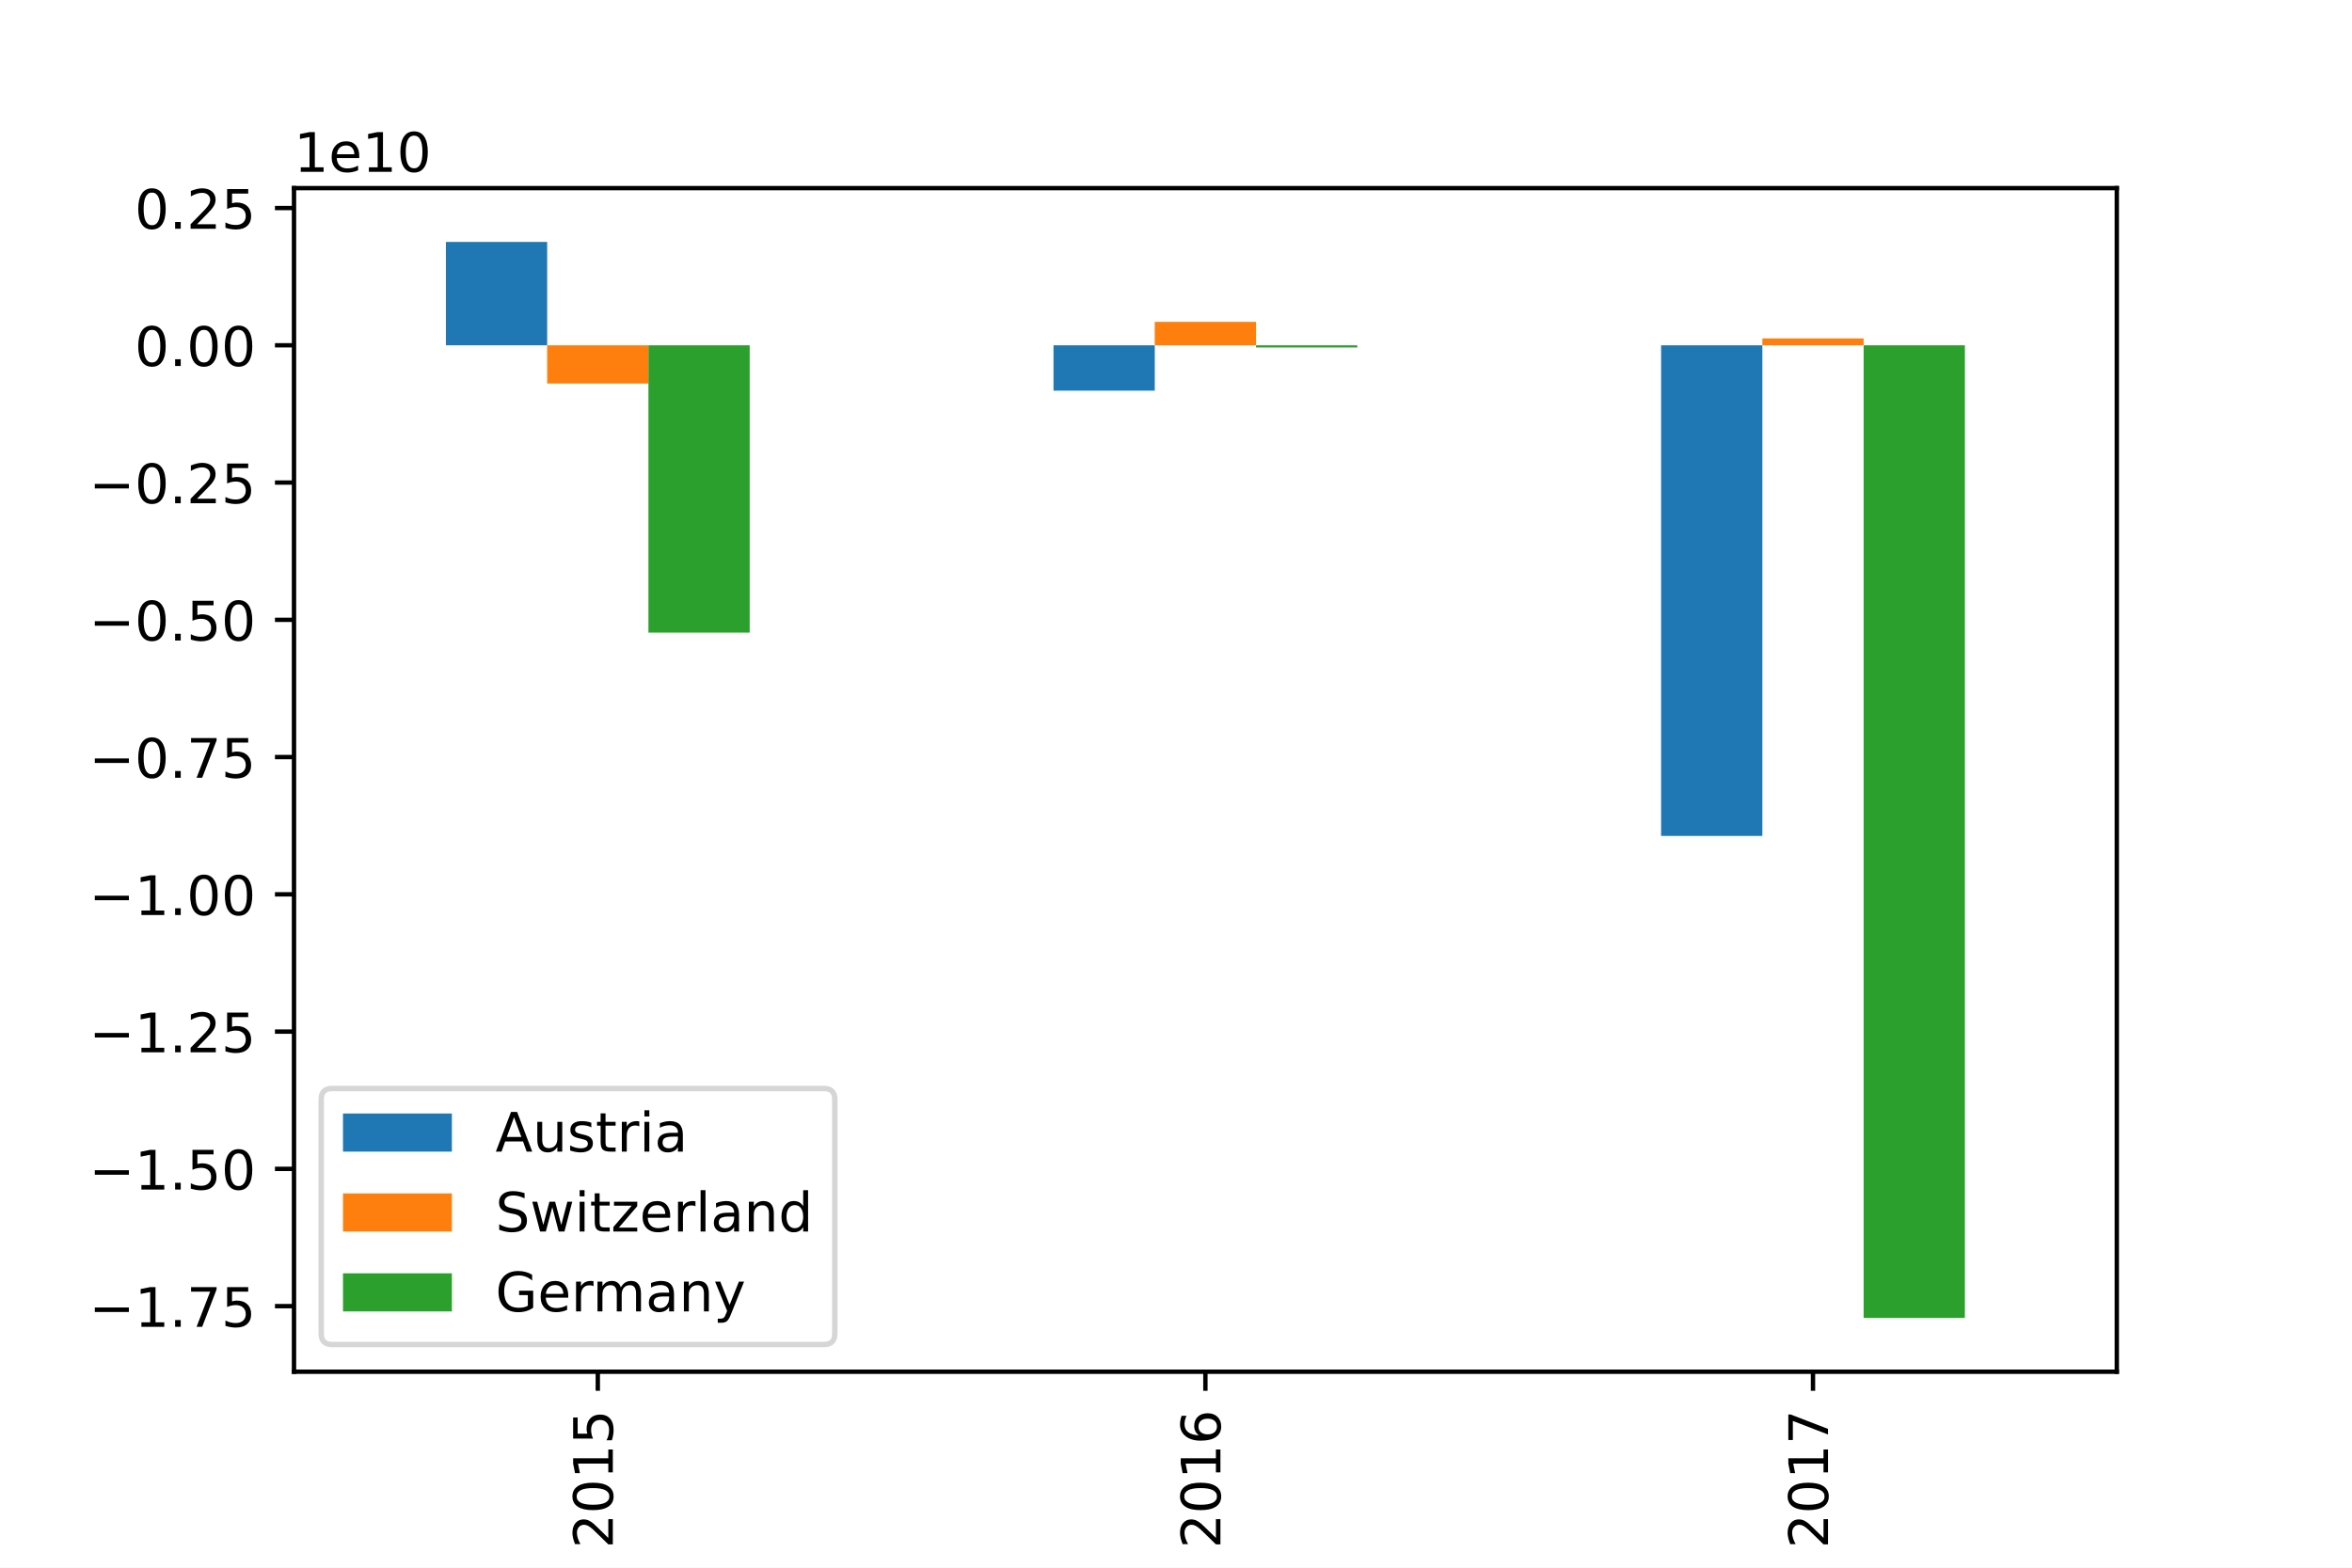
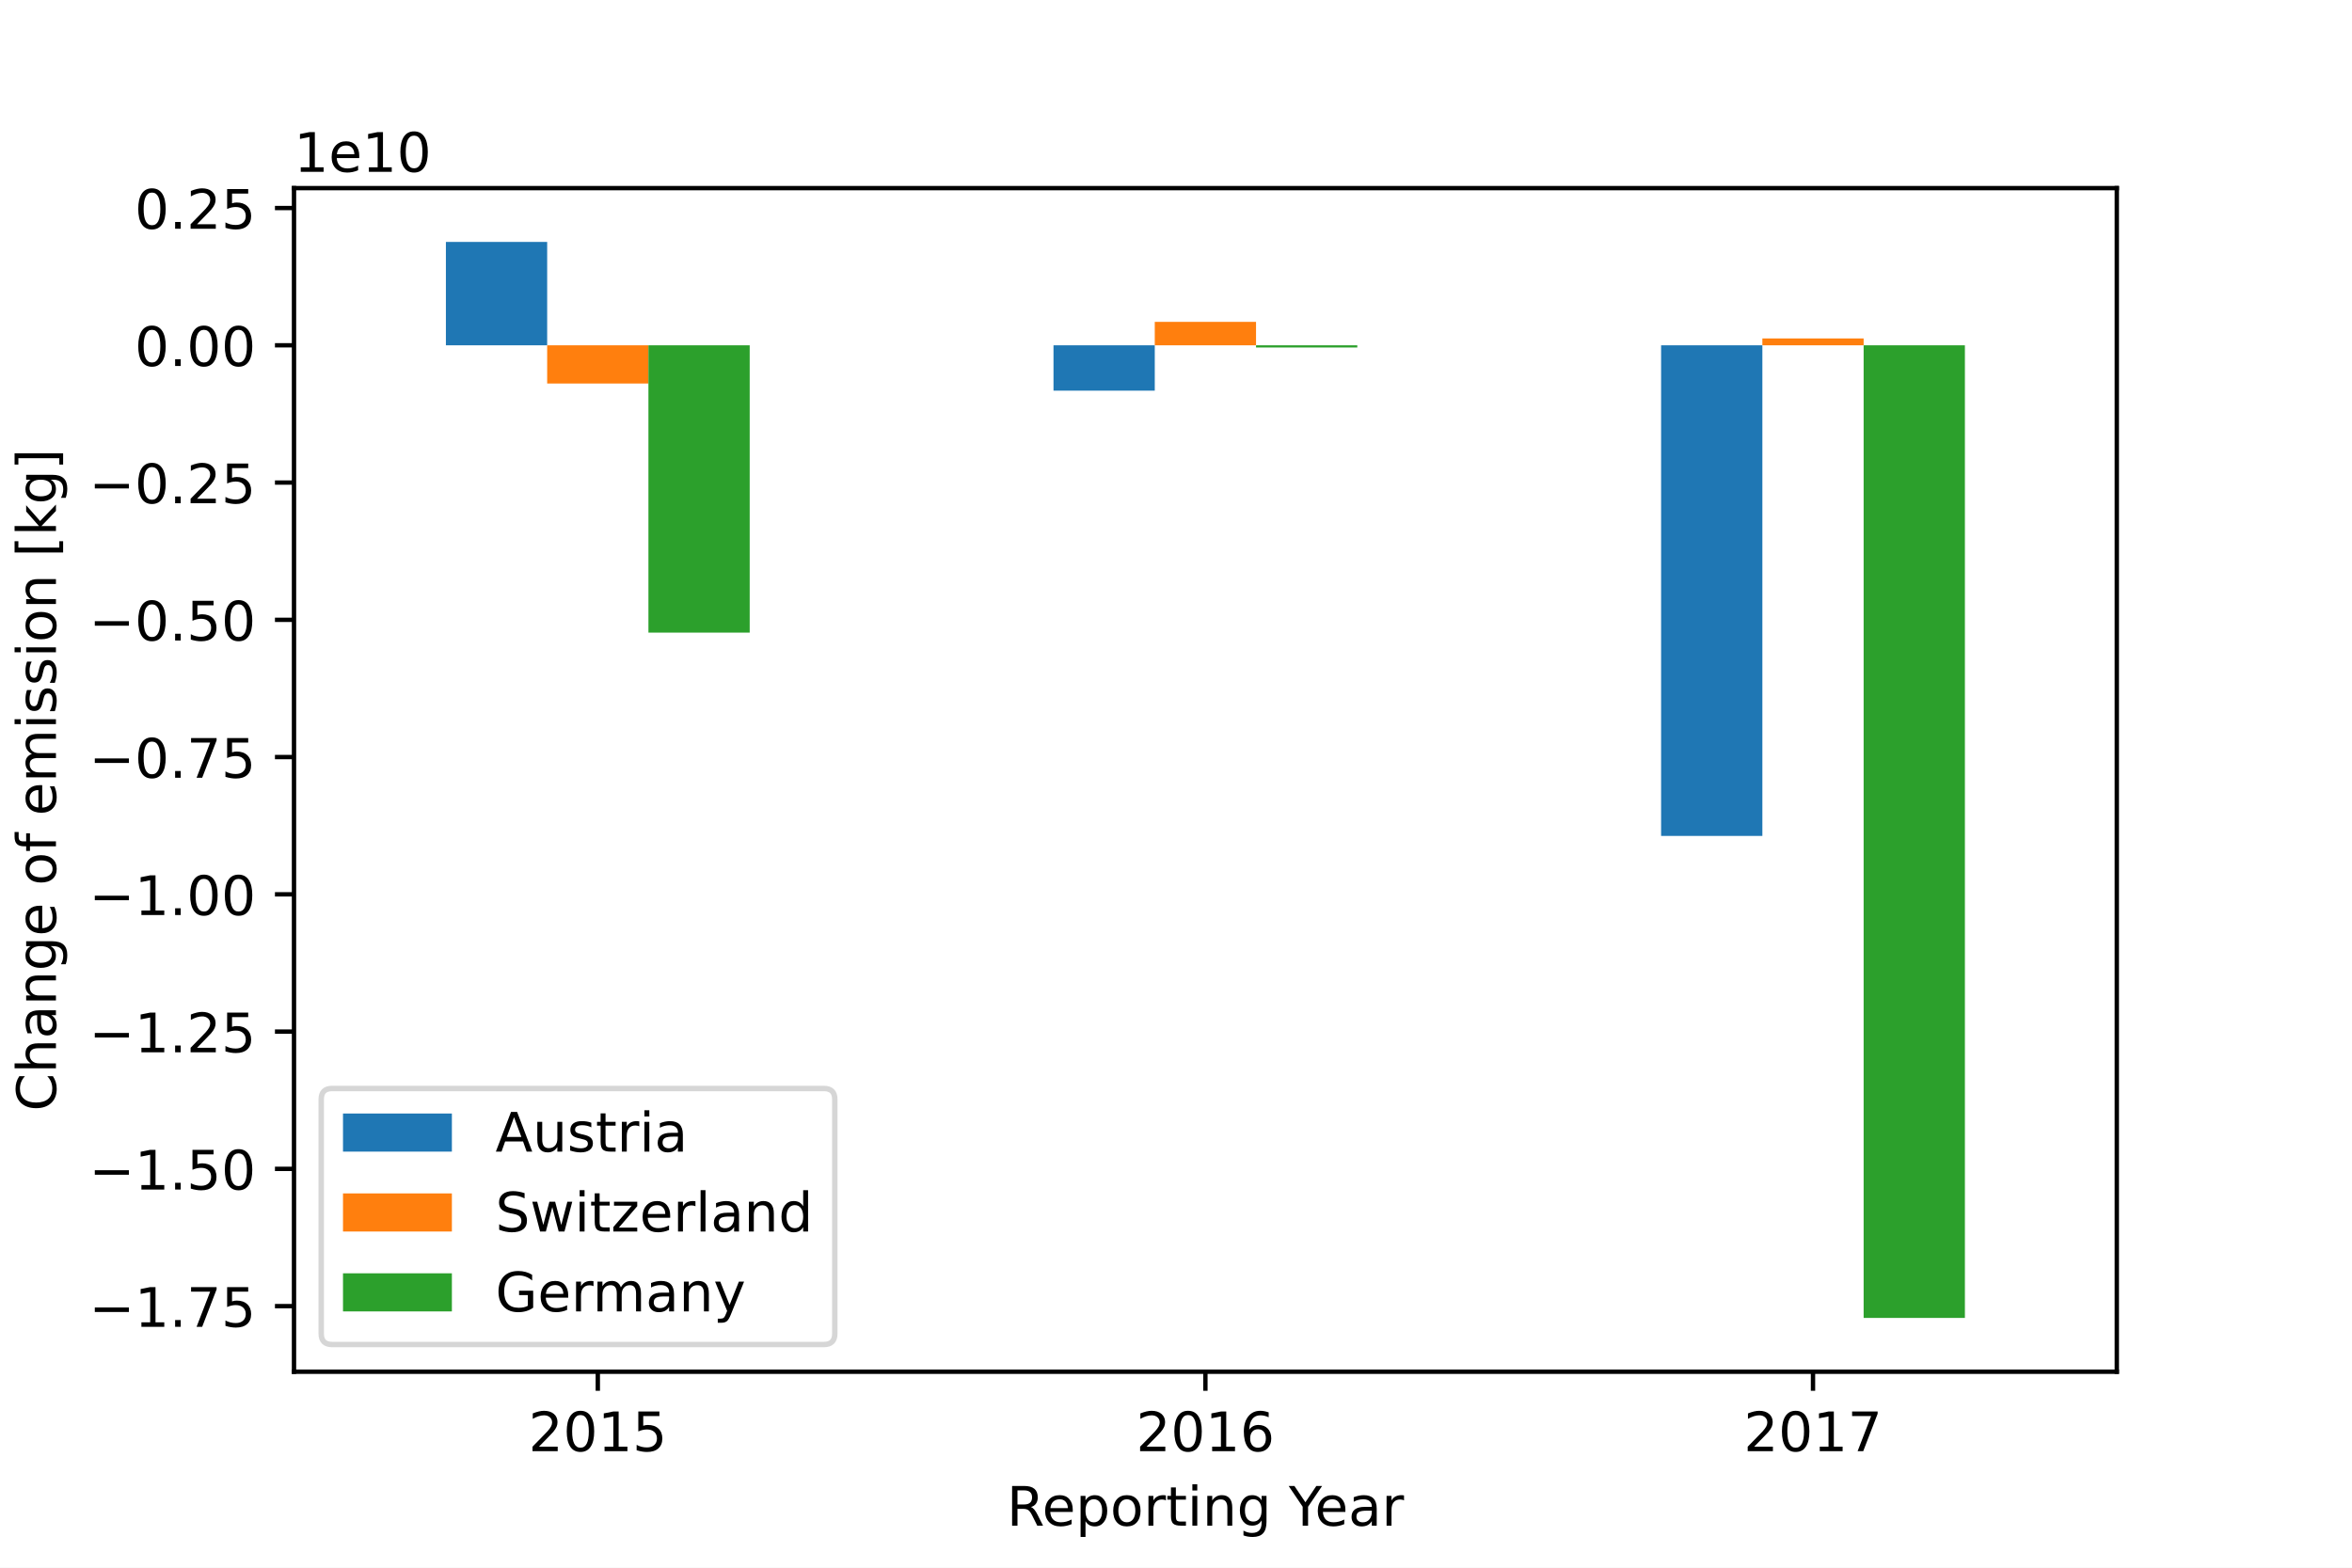
<svg xmlns="http://www.w3.org/2000/svg" xmlns:xlink="http://www.w3.org/1999/xlink" height="288pt" version="1.1" viewBox="0 0 432 288" width="432pt">
  <defs>
    <style type="text/css">*{stroke-linecap:butt;stroke-linejoin:round;}</style>
  </defs>
  <g id="figure_1">
    <g id="patch_1">
      <path d="M 0 288  L 432 288  L 432 0  L 0 0  z " style="fill:#ffffff;" />
    </g>
    <g id="axes_1">
      <g id="patch_2">
        <path d="M 54 252  L 388.8 252  L 388.8 34.56  L 54 34.56  z " style="fill:#ffffff;" />
      </g>
      <g id="patch_3">
-         <path clip-path="url(#p767b6b6f27)" d="M 81.9 63.436  L 100.5 63.436  L 100.5 44.444  L 81.9 44.444  z " style="fill:#1f77b4;" />
+         <path clip-path="url(#p96a5728f18)" d="M 81.9 63.436  L 100.5 63.436  L 100.5 44.444  L 81.9 44.444  z " style="fill:#1f77b4;" />
      </g>
      <g id="patch_4">
-         <path clip-path="url(#p767b6b6f27)" d="M 193.5 63.436  L 212.1 63.436  L 212.1 71.768  L 193.5 71.768  z " style="fill:#1f77b4;" />
+         <path clip-path="url(#p96a5728f18)" d="M 193.5 63.436  L 212.1 63.436  L 212.1 71.768  L 193.5 71.768  z " style="fill:#1f77b4;" />
      </g>
      <g id="patch_5">
-         <path clip-path="url(#p767b6b6f27)" d="M 305.1 63.436  L 323.7 63.436  L 323.7 153.568  L 305.1 153.568  z " style="fill:#1f77b4;" />
+         <path clip-path="url(#p96a5728f18)" d="M 305.1 63.436  L 323.7 63.436  L 323.7 153.568  L 305.1 153.568  z " style="fill:#1f77b4;" />
      </g>
      <g id="patch_6">
-         <path clip-path="url(#p767b6b6f27)" d="M 100.5 63.436  L 119.1 63.436  L 119.1 70.456  L 100.5 70.456  z " style="fill:#ff7f0e;" />
+         <path clip-path="url(#p96a5728f18)" d="M 100.5 63.436  L 119.1 63.436  L 119.1 70.456  L 100.5 70.456  z " style="fill:#ff7f0e;" />
      </g>
      <g id="patch_7">
-         <path clip-path="url(#p767b6b6f27)" d="M 212.1 63.436  L 230.7 63.436  L 230.7 59.129  L 212.1 59.129  z " style="fill:#ff7f0e;" />
+         <path clip-path="url(#p96a5728f18)" d="M 212.1 63.436  L 230.7 63.436  L 230.7 59.129  L 212.1 59.129  z " style="fill:#ff7f0e;" />
      </g>
      <g id="patch_8">
-         <path clip-path="url(#p767b6b6f27)" d="M 323.7 63.436  L 342.3 63.436  L 342.3 62.175  L 323.7 62.175  z " style="fill:#ff7f0e;" />
+         <path clip-path="url(#p96a5728f18)" d="M 323.7 63.436  L 342.3 63.436  L 342.3 62.175  L 323.7 62.175  z " style="fill:#ff7f0e;" />
      </g>
      <g id="patch_9">
-         <path clip-path="url(#p767b6b6f27)" d="M 119.1 63.436  L 137.7 63.436  L 137.7 116.218  L 119.1 116.218  z " style="fill:#2ca02c;" />
+         <path clip-path="url(#p96a5728f18)" d="M 119.1 63.436  L 137.7 63.436  L 137.7 116.218  L 119.1 116.218  z " style="fill:#2ca02c;" />
      </g>
      <g id="patch_10">
-         <path clip-path="url(#p767b6b6f27)" d="M 230.7 63.436  L 249.3 63.436  L 249.3 63.84  L 230.7 63.84  z " style="fill:#2ca02c;" />
+         <path clip-path="url(#p96a5728f18)" d="M 230.7 63.436  L 249.3 63.436  L 249.3 63.84  L 230.7 63.84  z " style="fill:#2ca02c;" />
      </g>
      <g id="patch_11">
-         <path clip-path="url(#p767b6b6f27)" d="M 342.3 63.436  L 360.9 63.436  L 360.9 242.116  L 342.3 242.116  z " style="fill:#2ca02c;" />
+         <path clip-path="url(#p96a5728f18)" d="M 342.3 63.436  L 360.9 63.436  L 360.9 242.116  L 342.3 242.116  z " style="fill:#2ca02c;" />
      </g>
      <g id="matplotlib.axis_1">
        <g id="xtick_1">
          <g id="line2d_1">
            <defs>
-               <path d="M 0 0  L 0 3.5  " id="m760988d477" style="stroke:#000000;stroke-width:0.8;" />
-             </defs>
-             <g>
-               <use style="stroke:#000000;stroke-width:0.8;" x="109.8" xlink:href="#m760988d477" y="252" />
+               <path d="M 0 0  L 0 3.5  " id="mb396446245" style="stroke:#000000;stroke-width:0.8;" />
+             </defs>
+             <g>
+               <use style="stroke:#000000;stroke-width:0.8;" x="109.8" xlink:href="#mb396446245" y="252" />
            </g>
          </g>
          <g id="text_1">
-             <g transform="translate(112.5594 284.45)rotate(-90)scale(0.1 -0.1)">
+             <g transform="translate(97.075 266.5984)scale(0.1 -0.1)">
              <defs>
                <path d="M 19.188 8.297  L 53.609 8.297  L 53.609 0  L 7.328 0  L 7.328 8.297  Q 12.938 14.109 22.625 23.891  Q 32.328 33.688 34.812 36.531  Q 39.547 41.844 41.422 45.531  Q 43.312 49.219 43.312 52.781  Q 43.312 58.594 39.234 62.25  Q 35.156 65.922 28.609 65.922  Q 23.969 65.922 18.812 64.312  Q 13.672 62.703 7.812 59.422  L 7.812 69.391  Q 13.766 71.781 18.938 73  Q 24.125 74.219 28.422 74.219  Q 39.75 74.219 46.484 68.547  Q 53.219 62.891 53.219 53.422  Q 53.219 48.922 51.531 44.891  Q 49.859 40.875 45.406 35.406  Q 44.188 33.984 37.641 27.219  Q 31.109 20.453 19.188 8.297  z " id="DejaVuSans-50" />
                <path d="M 31.781 66.406  Q 24.172 66.406 20.328 58.906  Q 16.5 51.422 16.5 36.375  Q 16.5 21.391 20.328 13.891  Q 24.172 6.391 31.781 6.391  Q 39.453 6.391 43.281 13.891  Q 47.125 21.391 47.125 36.375  Q 47.125 51.422 43.281 58.906  Q 39.453 66.406 31.781 66.406  z M 31.781 74.219  Q 44.047 74.219 50.516 64.516  Q 56.984 54.828 56.984 36.375  Q 56.984 17.969 50.516 8.266  Q 44.047 -1.422 31.781 -1.422  Q 19.531 -1.422 13.062 8.266  Q 6.594 17.969 6.594 36.375  Q 6.594 54.828 13.062 64.516  Q 19.531 74.219 31.781 74.219  z " id="DejaVuSans-48" />
                <path d="M 12.406 8.297  L 28.516 8.297  L 28.516 63.922  L 10.984 60.406  L 10.984 69.391  L 28.422 72.906  L 38.281 72.906  L 38.281 8.297  L 54.391 8.297  L 54.391 0  L 12.406 0  z " id="DejaVuSans-49" />
                <path d="M 10.797 72.906  L 49.516 72.906  L 49.516 64.594  L 19.828 64.594  L 19.828 46.734  Q 21.969 47.469 24.109 47.828  Q 26.266 48.188 28.422 48.188  Q 40.625 48.188 47.75 41.5  Q 54.891 34.812 54.891 23.391  Q 54.891 11.625 47.562 5.094  Q 40.234 -1.422 26.906 -1.422  Q 22.312 -1.422 17.547 -0.641  Q 12.797 0.141 7.719 1.703  L 7.719 11.625  Q 12.109 9.234 16.797 8.062  Q 21.484 6.891 26.703 6.891  Q 35.156 6.891 40.078 11.328  Q 45.016 15.766 45.016 23.391  Q 45.016 31 40.078 35.438  Q 35.156 39.891 26.703 39.891  Q 22.75 39.891 18.812 39.016  Q 14.891 38.141 10.797 36.281  z " id="DejaVuSans-53" />
              </defs>
              <use xlink:href="#DejaVuSans-50" />
              <use x="63.623" xlink:href="#DejaVuSans-48" />
              <use x="127.246" xlink:href="#DejaVuSans-49" />
              <use x="190.869" xlink:href="#DejaVuSans-53" />
            </g>
          </g>
        </g>
        <g id="xtick_2">
          <g id="line2d_2">
            <g>
-               <use style="stroke:#000000;stroke-width:0.8;" x="221.4" xlink:href="#m760988d477" y="252" />
+               <use style="stroke:#000000;stroke-width:0.8;" x="221.4" xlink:href="#mb396446245" y="252" />
            </g>
          </g>
          <g id="text_2">
-             <g transform="translate(224.1594 284.45)rotate(-90)scale(0.1 -0.1)">
+             <g transform="translate(208.675 266.5984)scale(0.1 -0.1)">
              <defs>
                <path d="M 33.016 40.375  Q 26.375 40.375 22.484 35.828  Q 18.609 31.297 18.609 23.391  Q 18.609 15.531 22.484 10.953  Q 26.375 6.391 33.016 6.391  Q 39.656 6.391 43.531 10.953  Q 47.406 15.531 47.406 23.391  Q 47.406 31.297 43.531 35.828  Q 39.656 40.375 33.016 40.375  z M 52.594 71.297  L 52.594 62.312  Q 48.875 64.062 45.094 64.984  Q 41.312 65.922 37.594 65.922  Q 27.828 65.922 22.672 59.328  Q 17.531 52.734 16.797 39.406  Q 19.672 43.656 24.016 45.922  Q 28.375 48.188 33.594 48.188  Q 44.578 48.188 50.953 41.516  Q 57.328 34.859 57.328 23.391  Q 57.328 12.156 50.688 5.359  Q 44.047 -1.422 33.016 -1.422  Q 20.359 -1.422 13.672 8.266  Q 6.984 17.969 6.984 36.375  Q 6.984 53.656 15.188 63.938  Q 23.391 74.219 37.203 74.219  Q 40.922 74.219 44.703 73.484  Q 48.484 72.75 52.594 71.297  z " id="DejaVuSans-54" />
              </defs>
              <use xlink:href="#DejaVuSans-50" />
              <use x="63.623" xlink:href="#DejaVuSans-48" />
              <use x="127.246" xlink:href="#DejaVuSans-49" />
              <use x="190.869" xlink:href="#DejaVuSans-54" />
            </g>
          </g>
        </g>
        <g id="xtick_3">
          <g id="line2d_3">
            <g>
-               <use style="stroke:#000000;stroke-width:0.8;" x="333" xlink:href="#m760988d477" y="252" />
+               <use style="stroke:#000000;stroke-width:0.8;" x="333" xlink:href="#mb396446245" y="252" />
            </g>
          </g>
          <g id="text_3">
-             <g transform="translate(335.7594 284.45)rotate(-90)scale(0.1 -0.1)">
+             <g transform="translate(320.275 266.5984)scale(0.1 -0.1)">
              <defs>
                <path d="M 8.203 72.906  L 55.078 72.906  L 55.078 68.703  L 28.609 0  L 18.312 0  L 43.219 64.594  L 8.203 64.594  z " id="DejaVuSans-55" />
              </defs>
              <use xlink:href="#DejaVuSans-50" />
              <use x="63.623" xlink:href="#DejaVuSans-48" />
              <use x="127.246" xlink:href="#DejaVuSans-49" />
              <use x="190.869" xlink:href="#DejaVuSans-55" />
            </g>
          </g>
        </g>
        <g id="text_4">
-           <g transform="translate(186.5055 296.0484)scale(0.1 -0.1)">
+           <g transform="translate(184.9164 280.2766)scale(0.1 -0.1)">
            <defs>
              <path d="M 44.391 34.188  Q 47.562 33.109 50.562 29.594  Q 53.562 26.078 56.594 19.922  L 66.609 0  L 56 0  L 46.688 18.703  Q 43.062 26.031 39.672 28.422  Q 36.281 30.812 30.422 30.812  L 19.672 30.812  L 19.672 0  L 9.812 0  L 9.812 72.906  L 32.078 72.906  Q 44.578 72.906 50.734 67.672  Q 56.891 62.453 56.891 51.906  Q 56.891 45.016 53.688 40.469  Q 50.484 35.938 44.391 34.188  z M 19.672 64.797  L 19.672 38.922  L 32.078 38.922  Q 39.203 38.922 42.844 42.219  Q 46.484 45.516 46.484 51.906  Q 46.484 58.297 42.844 61.547  Q 39.203 64.797 32.078 64.797  z " id="DejaVuSans-82" />
              <path d="M 56.203 29.594  L 56.203 25.203  L 14.891 25.203  Q 15.484 15.922 20.484 11.062  Q 25.484 6.203 34.422 6.203  Q 39.594 6.203 44.453 7.469  Q 49.312 8.734 54.109 11.281  L 54.109 2.781  Q 49.266 0.734 44.188 -0.344  Q 39.109 -1.422 33.891 -1.422  Q 20.797 -1.422 13.156 6.188  Q 5.516 13.812 5.516 26.812  Q 5.516 40.234 12.766 48.109  Q 20.016 56 32.328 56  Q 43.359 56 49.781 48.891  Q 56.203 41.797 56.203 29.594  z M 47.219 32.234  Q 47.125 39.594 43.094 43.984  Q 39.062 48.391 32.422 48.391  Q 24.906 48.391 20.391 44.141  Q 15.875 39.891 15.188 32.172  z " id="DejaVuSans-101" />
              <path d="M 18.109 8.203  L 18.109 -20.797  L 9.078 -20.797  L 9.078 54.688  L 18.109 54.688  L 18.109 46.391  Q 20.953 51.266 25.266 53.625  Q 29.594 56 35.594 56  Q 45.562 56 51.781 48.094  Q 58.016 40.188 58.016 27.297  Q 58.016 14.406 51.781 6.484  Q 45.562 -1.422 35.594 -1.422  Q 29.594 -1.422 25.266 0.953  Q 20.953 3.328 18.109 8.203  z M 48.688 27.297  Q 48.688 37.203 44.609 42.844  Q 40.531 48.484 33.406 48.484  Q 26.266 48.484 22.188 42.844  Q 18.109 37.203 18.109 27.297  Q 18.109 17.391 22.188 11.75  Q 26.266 6.109 33.406 6.109  Q 40.531 6.109 44.609 11.75  Q 48.688 17.391 48.688 27.297  z " id="DejaVuSans-112" />
              <path d="M 30.609 48.391  Q 23.391 48.391 19.188 42.75  Q 14.984 37.109 14.984 27.297  Q 14.984 17.484 19.156 11.844  Q 23.344 6.203 30.609 6.203  Q 37.797 6.203 41.984 11.859  Q 46.188 17.531 46.188 27.297  Q 46.188 37.016 41.984 42.703  Q 37.797 48.391 30.609 48.391  z M 30.609 56  Q 42.328 56 49.016 48.375  Q 55.719 40.766 55.719 27.297  Q 55.719 13.875 49.016 6.219  Q 42.328 -1.422 30.609 -1.422  Q 18.844 -1.422 12.172 6.219  Q 5.516 13.875 5.516 27.297  Q 5.516 40.766 12.172 48.375  Q 18.844 56 30.609 56  z " id="DejaVuSans-111" />
              <path d="M 41.109 46.297  Q 39.594 47.172 37.812 47.578  Q 36.031 48 33.891 48  Q 26.266 48 22.188 43.047  Q 18.109 38.094 18.109 28.812  L 18.109 0  L 9.078 0  L 9.078 54.688  L 18.109 54.688  L 18.109 46.188  Q 20.953 51.172 25.484 53.578  Q 30.031 56 36.531 56  Q 37.453 56 38.578 55.875  Q 39.703 55.766 41.062 55.516  z " id="DejaVuSans-114" />
              <path d="M 18.312 70.219  L 18.312 54.688  L 36.812 54.688  L 36.812 47.703  L 18.312 47.703  L 18.312 18.016  Q 18.312 11.328 20.141 9.422  Q 21.969 7.516 27.594 7.516  L 36.812 7.516  L 36.812 0  L 27.594 0  Q 17.188 0 13.234 3.875  Q 9.281 7.766 9.281 18.016  L 9.281 47.703  L 2.688 47.703  L 2.688 54.688  L 9.281 54.688  L 9.281 70.219  z " id="DejaVuSans-116" />
              <path d="M 9.422 54.688  L 18.406 54.688  L 18.406 0  L 9.422 0  z M 9.422 75.984  L 18.406 75.984  L 18.406 64.594  L 9.422 64.594  z " id="DejaVuSans-105" />
              <path d="M 54.891 33.016  L 54.891 0  L 45.906 0  L 45.906 32.719  Q 45.906 40.484 42.875 44.328  Q 39.844 48.188 33.797 48.188  Q 26.516 48.188 22.312 43.547  Q 18.109 38.922 18.109 30.906  L 18.109 0  L 9.078 0  L 9.078 54.688  L 18.109 54.688  L 18.109 46.188  Q 21.344 51.125 25.703 53.562  Q 30.078 56 35.797 56  Q 45.219 56 50.047 50.172  Q 54.891 44.344 54.891 33.016  z " id="DejaVuSans-110" />
              <path d="M 45.406 27.984  Q 45.406 37.75 41.375 43.109  Q 37.359 48.484 30.078 48.484  Q 22.859 48.484 18.828 43.109  Q 14.797 37.75 14.797 27.984  Q 14.797 18.266 18.828 12.891  Q 22.859 7.516 30.078 7.516  Q 37.359 7.516 41.375 12.891  Q 45.406 18.266 45.406 27.984  z M 54.391 6.781  Q 54.391 -7.172 48.188 -13.984  Q 42 -20.797 29.203 -20.797  Q 24.469 -20.797 20.266 -20.094  Q 16.062 -19.391 12.109 -17.922  L 12.109 -9.188  Q 16.062 -11.328 19.922 -12.344  Q 23.781 -13.375 27.781 -13.375  Q 36.625 -13.375 41.016 -8.766  Q 45.406 -4.156 45.406 5.172  L 45.406 9.625  Q 42.625 4.781 38.281 2.391  Q 33.938 0 27.875 0  Q 17.828 0 11.672 7.656  Q 5.516 15.328 5.516 27.984  Q 5.516 40.672 11.672 48.328  Q 17.828 56 27.875 56  Q 33.938 56 38.281 53.609  Q 42.625 51.219 45.406 46.391  L 45.406 54.688  L 54.391 54.688  z " id="DejaVuSans-103" />
+               <path id="DejaVuSans-32" />
              <path d="M -0.203 72.906  L 10.406 72.906  L 30.609 42.922  L 50.688 72.906  L 61.281 72.906  L 35.5 34.719  L 35.5 0  L 25.594 0  L 25.594 34.719  z " id="DejaVuSans-89" />
              <path d="M 34.281 27.484  Q 23.391 27.484 19.188 25  Q 14.984 22.516 14.984 16.5  Q 14.984 11.719 18.141 8.906  Q 21.297 6.109 26.703 6.109  Q 34.188 6.109 38.703 11.406  Q 43.219 16.703 43.219 25.484  L 43.219 27.484  z M 52.203 31.203  L 52.203 0  L 43.219 0  L 43.219 8.297  Q 40.141 3.328 35.547 0.953  Q 30.953 -1.422 24.312 -1.422  Q 15.922 -1.422 10.953 3.297  Q 6 8.016 6 15.922  Q 6 25.141 12.172 29.828  Q 18.359 34.516 30.609 34.516  L 43.219 34.516  L 43.219 35.406  Q 43.219 41.609 39.141 45  Q 35.062 48.391 27.688 48.391  Q 23 48.391 18.547 47.266  Q 14.109 46.141 10.016 43.891  L 10.016 52.203  Q 14.938 54.109 19.578 55.047  Q 24.219 56 28.609 56  Q 40.484 56 46.344 49.844  Q 52.203 43.703 52.203 31.203  z " id="DejaVuSans-97" />
            </defs>
            <use xlink:href="#DejaVuSans-82" />
            <use x="64.982" xlink:href="#DejaVuSans-101" />
            <use x="126.506" xlink:href="#DejaVuSans-112" />
            <use x="189.982" xlink:href="#DejaVuSans-111" />
            <use x="251.164" xlink:href="#DejaVuSans-114" />
            <use x="292.277" xlink:href="#DejaVuSans-116" />
            <use x="331.486" xlink:href="#DejaVuSans-105" />
            <use x="359.27" xlink:href="#DejaVuSans-110" />
            <use x="422.648" xlink:href="#DejaVuSans-103" />
-             <use x="486.125" xlink:href="#DejaVuSans-89" />
-             <use x="533.959" xlink:href="#DejaVuSans-101" />
-             <use x="595.482" xlink:href="#DejaVuSans-97" />
-             <use x="656.762" xlink:href="#DejaVuSans-114" />
+             <use x="486.125" xlink:href="#DejaVuSans-32" />
+             <use x="517.912" xlink:href="#DejaVuSans-89" />
+             <use x="565.746" xlink:href="#DejaVuSans-101" />
+             <use x="627.27" xlink:href="#DejaVuSans-97" />
+             <use x="688.549" xlink:href="#DejaVuSans-114" />
          </g>
        </g>
      </g>
      <g id="matplotlib.axis_2">
        <g id="ytick_1">
          <g id="line2d_4">
            <defs>
-               <path d="M 0 0  L -3.5 0  " id="m362d951bd5" style="stroke:#000000;stroke-width:0.8;" />
-             </defs>
-             <g>
-               <use style="stroke:#000000;stroke-width:0.8;" x="54" xlink:href="#m362d951bd5" y="239.948" />
+               <path d="M 0 0  L -3.5 0  " id="mca5767a22f" style="stroke:#000000;stroke-width:0.8;" />
+             </defs>
+             <g>
+               <use style="stroke:#000000;stroke-width:0.8;" x="54" xlink:href="#mca5767a22f" y="239.948" />
            </g>
          </g>
          <g id="text_5">
            <g transform="translate(16.35469 243.747)scale(0.1 -0.1)">
              <defs>
                <path d="M 10.594 35.5  L 73.188 35.5  L 73.188 27.203  L 10.594 27.203  z " id="DejaVuSans-8722" />
                <path d="M 10.688 12.406  L 21 12.406  L 21 0  L 10.688 0  z " id="DejaVuSans-46" />
              </defs>
              <use xlink:href="#DejaVuSans-8722" />
              <use x="83.789" xlink:href="#DejaVuSans-49" />
              <use x="147.412" xlink:href="#DejaVuSans-46" />
              <use x="179.199" xlink:href="#DejaVuSans-55" />
              <use x="242.822" xlink:href="#DejaVuSans-53" />
            </g>
          </g>
        </g>
        <g id="ytick_2">
          <g id="line2d_5">
            <g>
-               <use style="stroke:#000000;stroke-width:0.8;" x="54" xlink:href="#m362d951bd5" y="214.732" />
+               <use style="stroke:#000000;stroke-width:0.8;" x="54" xlink:href="#mca5767a22f" y="214.732" />
            </g>
          </g>
          <g id="text_6">
            <g transform="translate(16.35469 218.5311)scale(0.1 -0.1)">
              <use xlink:href="#DejaVuSans-8722" />
              <use x="83.789" xlink:href="#DejaVuSans-49" />
              <use x="147.412" xlink:href="#DejaVuSans-46" />
              <use x="179.199" xlink:href="#DejaVuSans-53" />
              <use x="242.822" xlink:href="#DejaVuSans-48" />
            </g>
          </g>
        </g>
        <g id="ytick_3">
          <g id="line2d_6">
            <g>
-               <use style="stroke:#000000;stroke-width:0.8;" x="54" xlink:href="#m362d951bd5" y="189.516" />
+               <use style="stroke:#000000;stroke-width:0.8;" x="54" xlink:href="#mca5767a22f" y="189.516" />
            </g>
          </g>
          <g id="text_7">
            <g transform="translate(16.35469 193.3151)scale(0.1 -0.1)">
              <use xlink:href="#DejaVuSans-8722" />
              <use x="83.789" xlink:href="#DejaVuSans-49" />
              <use x="147.412" xlink:href="#DejaVuSans-46" />
              <use x="179.199" xlink:href="#DejaVuSans-50" />
              <use x="242.822" xlink:href="#DejaVuSans-53" />
            </g>
          </g>
        </g>
        <g id="ytick_4">
          <g id="line2d_7">
            <g>
-               <use style="stroke:#000000;stroke-width:0.8;" x="54" xlink:href="#m362d951bd5" y="164.3" />
+               <use style="stroke:#000000;stroke-width:0.8;" x="54" xlink:href="#mca5767a22f" y="164.3" />
            </g>
          </g>
          <g id="text_8">
            <g transform="translate(16.35469 168.0992)scale(0.1 -0.1)">
              <use xlink:href="#DejaVuSans-8722" />
              <use x="83.789" xlink:href="#DejaVuSans-49" />
              <use x="147.412" xlink:href="#DejaVuSans-46" />
              <use x="179.199" xlink:href="#DejaVuSans-48" />
              <use x="242.822" xlink:href="#DejaVuSans-48" />
            </g>
          </g>
        </g>
        <g id="ytick_5">
          <g id="line2d_8">
            <g>
-               <use style="stroke:#000000;stroke-width:0.8;" x="54" xlink:href="#m362d951bd5" y="139.084" />
+               <use style="stroke:#000000;stroke-width:0.8;" x="54" xlink:href="#mca5767a22f" y="139.084" />
            </g>
          </g>
          <g id="text_9">
            <g transform="translate(16.35469 142.8833)scale(0.1 -0.1)">
              <use xlink:href="#DejaVuSans-8722" />
              <use x="83.789" xlink:href="#DejaVuSans-48" />
              <use x="147.412" xlink:href="#DejaVuSans-46" />
              <use x="179.199" xlink:href="#DejaVuSans-55" />
              <use x="242.822" xlink:href="#DejaVuSans-53" />
            </g>
          </g>
        </g>
        <g id="ytick_6">
          <g id="line2d_9">
            <g>
-               <use style="stroke:#000000;stroke-width:0.8;" x="54" xlink:href="#m362d951bd5" y="113.868" />
+               <use style="stroke:#000000;stroke-width:0.8;" x="54" xlink:href="#mca5767a22f" y="113.868" />
            </g>
          </g>
          <g id="text_10">
            <g transform="translate(16.35469 117.6674)scale(0.1 -0.1)">
              <use xlink:href="#DejaVuSans-8722" />
              <use x="83.789" xlink:href="#DejaVuSans-48" />
              <use x="147.412" xlink:href="#DejaVuSans-46" />
              <use x="179.199" xlink:href="#DejaVuSans-53" />
              <use x="242.822" xlink:href="#DejaVuSans-48" />
            </g>
          </g>
        </g>
        <g id="ytick_7">
          <g id="line2d_10">
            <g>
-               <use style="stroke:#000000;stroke-width:0.8;" x="54" xlink:href="#m362d951bd5" y="88.652" />
+               <use style="stroke:#000000;stroke-width:0.8;" x="54" xlink:href="#mca5767a22f" y="88.652" />
            </g>
          </g>
          <g id="text_11">
            <g transform="translate(16.35469 92.45143)scale(0.1 -0.1)">
              <use xlink:href="#DejaVuSans-8722" />
              <use x="83.789" xlink:href="#DejaVuSans-48" />
              <use x="147.412" xlink:href="#DejaVuSans-46" />
              <use x="179.199" xlink:href="#DejaVuSans-50" />
              <use x="242.822" xlink:href="#DejaVuSans-53" />
            </g>
          </g>
        </g>
        <g id="ytick_8">
          <g id="line2d_11">
            <g>
-               <use style="stroke:#000000;stroke-width:0.8;" x="54" xlink:href="#m362d951bd5" y="63.436" />
+               <use style="stroke:#000000;stroke-width:0.8;" x="54" xlink:href="#mca5767a22f" y="63.436" />
            </g>
          </g>
          <g id="text_12">
            <g transform="translate(24.73438 67.23549)scale(0.1 -0.1)">
              <use xlink:href="#DejaVuSans-48" />
              <use x="63.623" xlink:href="#DejaVuSans-46" />
              <use x="95.41" xlink:href="#DejaVuSans-48" />
              <use x="159.033" xlink:href="#DejaVuSans-48" />
            </g>
          </g>
        </g>
        <g id="ytick_9">
          <g id="line2d_12">
            <g>
-               <use style="stroke:#000000;stroke-width:0.8;" x="54" xlink:href="#m362d951bd5" y="38.22" />
+               <use style="stroke:#000000;stroke-width:0.8;" x="54" xlink:href="#mca5767a22f" y="38.22" />
            </g>
          </g>
          <g id="text_13">
            <g transform="translate(24.73438 42.01956)scale(0.1 -0.1)">
              <use xlink:href="#DejaVuSans-48" />
              <use x="63.623" xlink:href="#DejaVuSans-46" />
              <use x="95.41" xlink:href="#DejaVuSans-50" />
              <use x="159.033" xlink:href="#DejaVuSans-53" />
            </g>
          </g>
        </g>
        <g id="text_14">
+           <g transform="translate(10.275 204.1441)rotate(-90)scale(0.1 -0.1)">
+             <defs>
+               <path d="M 64.406 67.281  L 64.406 56.891  Q 59.422 61.531 53.781 63.812  Q 48.141 66.109 41.797 66.109  Q 29.297 66.109 22.656 58.469  Q 16.016 50.828 16.016 36.375  Q 16.016 21.969 22.656 14.328  Q 29.297 6.688 41.797 6.688  Q 48.141 6.688 53.781 8.984  Q 59.422 11.281 64.406 15.922  L 64.406 5.609  Q 59.234 2.094 53.438 0.328  Q 47.656 -1.422 41.219 -1.422  Q 24.656 -1.422 15.125 8.703  Q 5.609 18.844 5.609 36.375  Q 5.609 53.953 15.125 64.078  Q 24.656 74.219 41.219 74.219  Q 47.75 74.219 53.531 72.484  Q 59.328 70.75 64.406 67.281  z " id="DejaVuSans-67" />
+               <path d="M 54.891 33.016  L 54.891 0  L 45.906 0  L 45.906 32.719  Q 45.906 40.484 42.875 44.328  Q 39.844 48.188 33.797 48.188  Q 26.516 48.188 22.312 43.547  Q 18.109 38.922 18.109 30.906  L 18.109 0  L 9.078 0  L 9.078 75.984  L 18.109 75.984  L 18.109 46.188  Q 21.344 51.125 25.703 53.562  Q 30.078 56 35.797 56  Q 45.219 56 50.047 50.172  Q 54.891 44.344 54.891 33.016  z " id="DejaVuSans-104" />
+               <path d="M 37.109 75.984  L 37.109 68.5  L 28.516 68.5  Q 23.688 68.5 21.797 66.547  Q 19.922 64.594 19.922 59.516  L 19.922 54.688  L 34.719 54.688  L 34.719 47.703  L 19.922 47.703  L 19.922 0  L 10.891 0  L 10.891 47.703  L 2.297 47.703  L 2.297 54.688  L 10.891 54.688  L 10.891 58.5  Q 10.891 67.625 15.141 71.797  Q 19.391 75.984 28.609 75.984  z " id="DejaVuSans-102" />
+               <path d="M 52 44.188  Q 55.375 50.25 60.062 53.125  Q 64.75 56 71.094 56  Q 79.641 56 84.281 50.016  Q 88.922 44.047 88.922 33.016  L 88.922 0  L 79.891 0  L 79.891 32.719  Q 79.891 40.578 77.094 44.375  Q 74.312 48.188 68.609 48.188  Q 61.625 48.188 57.562 43.547  Q 53.516 38.922 53.516 30.906  L 53.516 0  L 44.484 0  L 44.484 32.719  Q 44.484 40.625 41.703 44.406  Q 38.922 48.188 33.109 48.188  Q 26.219 48.188 22.156 43.531  Q 18.109 38.875 18.109 30.906  L 18.109 0  L 9.078 0  L 9.078 54.688  L 18.109 54.688  L 18.109 46.188  Q 21.188 51.219 25.484 53.609  Q 29.781 56 35.688 56  Q 41.656 56 45.828 52.969  Q 50 49.953 52 44.188  z " id="DejaVuSans-109" />
+               <path d="M 44.281 53.078  L 44.281 44.578  Q 40.484 46.531 36.375 47.5  Q 32.281 48.484 27.875 48.484  Q 21.188 48.484 17.844 46.438  Q 14.5 44.391 14.5 40.281  Q 14.5 37.156 16.891 35.375  Q 19.281 33.594 26.516 31.984  L 29.594 31.297  Q 39.156 29.25 43.188 25.516  Q 47.219 21.781 47.219 15.094  Q 47.219 7.469 41.188 3.016  Q 35.156 -1.422 24.609 -1.422  Q 20.219 -1.422 15.453 -0.562  Q 10.688 0.297 5.422 2  L 5.422 11.281  Q 10.406 8.688 15.234 7.391  Q 20.062 6.109 24.812 6.109  Q 31.156 6.109 34.562 8.281  Q 37.984 10.453 37.984 14.406  Q 37.984 18.062 35.516 20.016  Q 33.062 21.969 24.703 23.781  L 21.578 24.516  Q 13.234 26.266 9.516 29.906  Q 5.812 33.547 5.812 39.891  Q 5.812 47.609 11.281 51.797  Q 16.75 56 26.812 56  Q 31.781 56 36.172 55.266  Q 40.578 54.547 44.281 53.078  z " id="DejaVuSans-115" />
+               <path d="M 8.594 75.984  L 29.297 75.984  L 29.297 69  L 17.578 69  L 17.578 -6.203  L 29.297 -6.203  L 29.297 -13.188  L 8.594 -13.188  z " id="DejaVuSans-91" />
+               <path d="M 9.078 75.984  L 18.109 75.984  L 18.109 31.109  L 44.922 54.688  L 56.391 54.688  L 27.391 29.109  L 57.625 0  L 45.906 0  L 18.109 26.703  L 18.109 0  L 9.078 0  z " id="DejaVuSans-107" />
+               <path d="M 30.422 75.984  L 30.422 -13.188  L 9.719 -13.188  L 9.719 -6.203  L 21.391 -6.203  L 21.391 69  L 9.719 69  L 9.719 75.984  z " id="DejaVuSans-93" />
+             </defs>
+             <use xlink:href="#DejaVuSans-67" />
+             <use x="69.824" xlink:href="#DejaVuSans-104" />
+             <use x="133.203" xlink:href="#DejaVuSans-97" />
+             <use x="194.482" xlink:href="#DejaVuSans-110" />
+             <use x="257.861" xlink:href="#DejaVuSans-103" />
+             <use x="321.338" xlink:href="#DejaVuSans-101" />
+             <use x="382.861" xlink:href="#DejaVuSans-32" />
+             <use x="414.648" xlink:href="#DejaVuSans-111" />
+             <use x="475.83" xlink:href="#DejaVuSans-102" />
+             <use x="511.035" xlink:href="#DejaVuSans-32" />
+             <use x="542.822" xlink:href="#DejaVuSans-101" />
+             <use x="604.346" xlink:href="#DejaVuSans-109" />
+             <use x="701.758" xlink:href="#DejaVuSans-105" />
+             <use x="729.541" xlink:href="#DejaVuSans-115" />
+             <use x="781.641" xlink:href="#DejaVuSans-115" />
+             <use x="833.74" xlink:href="#DejaVuSans-105" />
+             <use x="861.523" xlink:href="#DejaVuSans-111" />
+             <use x="922.705" xlink:href="#DejaVuSans-110" />
+             <use x="986.084" xlink:href="#DejaVuSans-32" />
+             <use x="1017.871" xlink:href="#DejaVuSans-91" />
+             <use x="1056.885" xlink:href="#DejaVuSans-107" />
+             <use x="1114.795" xlink:href="#DejaVuSans-103" />
+             <use x="1178.271" xlink:href="#DejaVuSans-93" />
+           </g>
+         </g>
+         <g id="text_15">
          <g transform="translate(54 31.56)scale(0.1 -0.1)">
            <use xlink:href="#DejaVuSans-49" />
            <use x="63.623" xlink:href="#DejaVuSans-101" />
            <use x="125.146" xlink:href="#DejaVuSans-49" />
            <use x="188.77" xlink:href="#DejaVuSans-48" />
          </g>
        </g>
      </g>
      <g id="patch_12">
        <path d="M 54 252  L 54 34.56  " style="fill:none;stroke:#000000;stroke-linecap:square;stroke-linejoin:miter;stroke-width:0.8;" />
      </g>
      <g id="patch_13">
        <path d="M 388.8 252  L 388.8 34.56  " style="fill:none;stroke:#000000;stroke-linecap:square;stroke-linejoin:miter;stroke-width:0.8;" />
      </g>
      <g id="patch_14">
        <path d="M 54 252  L 388.8 252  " style="fill:none;stroke:#000000;stroke-linecap:square;stroke-linejoin:miter;stroke-width:0.8;" />
      </g>
      <g id="patch_15">
        <path d="M 54 34.56  L 388.8 34.56  " style="fill:none;stroke:#000000;stroke-linecap:square;stroke-linejoin:miter;stroke-width:0.8;" />
      </g>
      <g id="legend_1">
        <g id="patch_16">
          <path d="M 61 247  L 151.33 247  Q 153.33 247 153.33 245  L 153.33 201.966  Q 153.33 199.966 151.33 199.966  L 61 199.966  Q 59 199.966 59 201.966  L 59 245  Q 59 247 61 247  z " style="fill:#ffffff;opacity:0.8;stroke:#cccccc;stroke-linejoin:miter;" />
        </g>
        <g id="patch_17">
          <path d="M 63 211.564  L 83 211.564  L 83 204.564  L 63 204.564  z " style="fill:#1f77b4;" />
        </g>
-         <g id="text_15">
+         <g id="text_16">
          <g transform="translate(91 211.5641)scale(0.1 -0.1)">
            <defs>
              <path d="M 34.188 63.188  L 20.797 26.906  L 47.609 26.906  z M 28.609 72.906  L 39.797 72.906  L 67.578 0  L 57.328 0  L 50.688 18.703  L 17.828 18.703  L 11.188 0  L 0.781 0  z " id="DejaVuSans-65" />
              <path d="M 8.5 21.578  L 8.5 54.688  L 17.484 54.688  L 17.484 21.922  Q 17.484 14.156 20.5 10.266  Q 23.531 6.391 29.594 6.391  Q 36.859 6.391 41.078 11.031  Q 45.312 15.672 45.312 23.688  L 45.312 54.688  L 54.297 54.688  L 54.297 0  L 45.312 0  L 45.312 8.406  Q 42.047 3.422 37.719 1  Q 33.406 -1.422 27.688 -1.422  Q 18.266 -1.422 13.375 4.438  Q 8.5 10.297 8.5 21.578  z M 31.109 56  z " id="DejaVuSans-117" />
-               <path d="M 44.281 53.078  L 44.281 44.578  Q 40.484 46.531 36.375 47.5  Q 32.281 48.484 27.875 48.484  Q 21.188 48.484 17.844 46.438  Q 14.5 44.391 14.5 40.281  Q 14.5 37.156 16.891 35.375  Q 19.281 33.594 26.516 31.984  L 29.594 31.297  Q 39.156 29.25 43.188 25.516  Q 47.219 21.781 47.219 15.094  Q 47.219 7.469 41.188 3.016  Q 35.156 -1.422 24.609 -1.422  Q 20.219 -1.422 15.453 -0.562  Q 10.688 0.297 5.422 2  L 5.422 11.281  Q 10.406 8.688 15.234 7.391  Q 20.062 6.109 24.812 6.109  Q 31.156 6.109 34.562 8.281  Q 37.984 10.453 37.984 14.406  Q 37.984 18.062 35.516 20.016  Q 33.062 21.969 24.703 23.781  L 21.578 24.516  Q 13.234 26.266 9.516 29.906  Q 5.812 33.547 5.812 39.891  Q 5.812 47.609 11.281 51.797  Q 16.75 56 26.812 56  Q 31.781 56 36.172 55.266  Q 40.578 54.547 44.281 53.078  z " id="DejaVuSans-115" />
            </defs>
            <use xlink:href="#DejaVuSans-65" />
            <use x="68.408" xlink:href="#DejaVuSans-117" />
            <use x="131.787" xlink:href="#DejaVuSans-115" />
            <use x="183.887" xlink:href="#DejaVuSans-116" />
            <use x="223.096" xlink:href="#DejaVuSans-114" />
            <use x="264.209" xlink:href="#DejaVuSans-105" />
            <use x="291.992" xlink:href="#DejaVuSans-97" />
          </g>
        </g>
        <g id="patch_18">
          <path d="M 63 226.242  L 83 226.242  L 83 219.242  L 63 219.242  z " style="fill:#ff7f0e;" />
        </g>
-         <g id="text_16">
+         <g id="text_17">
          <g transform="translate(91 226.2422)scale(0.1 -0.1)">
            <defs>
              <path d="M 53.516 70.516  L 53.516 60.891  Q 47.906 63.578 42.922 64.891  Q 37.938 66.219 33.297 66.219  Q 25.25 66.219 20.875 63.094  Q 16.5 59.969 16.5 54.203  Q 16.5 49.359 19.406 46.891  Q 22.312 44.438 30.422 42.922  L 36.375 41.703  Q 47.406 39.594 52.656 34.297  Q 57.906 29 57.906 20.125  Q 57.906 9.516 50.797 4.047  Q 43.703 -1.422 29.984 -1.422  Q 24.812 -1.422 18.969 -0.25  Q 13.141 0.922 6.891 3.219  L 6.891 13.375  Q 12.891 10.016 18.656 8.297  Q 24.422 6.594 29.984 6.594  Q 38.422 6.594 43.016 9.906  Q 47.609 13.234 47.609 19.391  Q 47.609 24.75 44.312 27.781  Q 41.016 30.812 33.5 32.328  L 27.484 33.5  Q 16.453 35.688 11.516 40.375  Q 6.594 45.062 6.594 53.422  Q 6.594 63.094 13.406 68.656  Q 20.219 74.219 32.172 74.219  Q 37.312 74.219 42.625 73.281  Q 47.953 72.359 53.516 70.516  z " id="DejaVuSans-83" />
              <path d="M 4.203 54.688  L 13.188 54.688  L 24.422 12.016  L 35.594 54.688  L 46.188 54.688  L 57.422 12.016  L 68.609 54.688  L 77.594 54.688  L 63.281 0  L 52.688 0  L 40.922 44.828  L 29.109 0  L 18.5 0  z " id="DejaVuSans-119" />
              <path d="M 5.516 54.688  L 48.188 54.688  L 48.188 46.484  L 14.406 7.172  L 48.188 7.172  L 48.188 0  L 4.297 0  L 4.297 8.203  L 38.094 47.516  L 5.516 47.516  z " id="DejaVuSans-122" />
              <path d="M 9.422 75.984  L 18.406 75.984  L 18.406 0  L 9.422 0  z " id="DejaVuSans-108" />
              <path d="M 45.406 46.391  L 45.406 75.984  L 54.391 75.984  L 54.391 0  L 45.406 0  L 45.406 8.203  Q 42.578 3.328 38.25 0.953  Q 33.938 -1.422 27.875 -1.422  Q 17.969 -1.422 11.734 6.484  Q 5.516 14.406 5.516 27.297  Q 5.516 40.188 11.734 48.094  Q 17.969 56 27.875 56  Q 33.938 56 38.25 53.625  Q 42.578 51.266 45.406 46.391  z M 14.797 27.297  Q 14.797 17.391 18.875 11.75  Q 22.953 6.109 30.078 6.109  Q 37.203 6.109 41.297 11.75  Q 45.406 17.391 45.406 27.297  Q 45.406 37.203 41.297 42.844  Q 37.203 48.484 30.078 48.484  Q 22.953 48.484 18.875 42.844  Q 14.797 37.203 14.797 27.297  z " id="DejaVuSans-100" />
            </defs>
            <use xlink:href="#DejaVuSans-83" />
            <use x="63.477" xlink:href="#DejaVuSans-119" />
            <use x="145.264" xlink:href="#DejaVuSans-105" />
            <use x="173.047" xlink:href="#DejaVuSans-116" />
            <use x="212.256" xlink:href="#DejaVuSans-122" />
            <use x="264.746" xlink:href="#DejaVuSans-101" />
            <use x="326.27" xlink:href="#DejaVuSans-114" />
            <use x="367.383" xlink:href="#DejaVuSans-108" />
            <use x="395.166" xlink:href="#DejaVuSans-97" />
            <use x="456.445" xlink:href="#DejaVuSans-110" />
            <use x="519.824" xlink:href="#DejaVuSans-100" />
          </g>
        </g>
        <g id="patch_19">
          <path d="M 63 240.92  L 83 240.92  L 83 233.92  L 63 233.92  z " style="fill:#2ca02c;" />
        </g>
-         <g id="text_17">
+         <g id="text_18">
          <g transform="translate(91 240.9203)scale(0.1 -0.1)">
            <defs>
              <path d="M 59.516 10.406  L 59.516 29.984  L 43.406 29.984  L 43.406 38.094  L 69.281 38.094  L 69.281 6.781  Q 63.578 2.734 56.688 0.656  Q 49.812 -1.422 42 -1.422  Q 24.906 -1.422 15.25 8.562  Q 5.609 18.562 5.609 36.375  Q 5.609 54.25 15.25 64.234  Q 24.906 74.219 42 74.219  Q 49.125 74.219 55.547 72.453  Q 61.969 70.703 67.391 67.281  L 67.391 56.781  Q 61.922 61.422 55.766 63.766  Q 49.609 66.109 42.828 66.109  Q 29.438 66.109 22.719 58.641  Q 16.016 51.172 16.016 36.375  Q 16.016 21.625 22.719 14.156  Q 29.438 6.688 42.828 6.688  Q 48.047 6.688 52.141 7.594  Q 56.25 8.5 59.516 10.406  z " id="DejaVuSans-71" />
-               <path d="M 52 44.188  Q 55.375 50.25 60.062 53.125  Q 64.75 56 71.094 56  Q 79.641 56 84.281 50.016  Q 88.922 44.047 88.922 33.016  L 88.922 0  L 79.891 0  L 79.891 32.719  Q 79.891 40.578 77.094 44.375  Q 74.312 48.188 68.609 48.188  Q 61.625 48.188 57.562 43.547  Q 53.516 38.922 53.516 30.906  L 53.516 0  L 44.484 0  L 44.484 32.719  Q 44.484 40.625 41.703 44.406  Q 38.922 48.188 33.109 48.188  Q 26.219 48.188 22.156 43.531  Q 18.109 38.875 18.109 30.906  L 18.109 0  L 9.078 0  L 9.078 54.688  L 18.109 54.688  L 18.109 46.188  Q 21.188 51.219 25.484 53.609  Q 29.781 56 35.688 56  Q 41.656 56 45.828 52.969  Q 50 49.953 52 44.188  z " id="DejaVuSans-109" />
              <path d="M 32.172 -5.078  Q 28.375 -14.844 24.75 -17.812  Q 21.141 -20.797 15.094 -20.797  L 7.906 -20.797  L 7.906 -13.281  L 13.188 -13.281  Q 16.891 -13.281 18.938 -11.516  Q 21 -9.766 23.484 -3.219  L 25.094 0.875  L 2.984 54.688  L 12.5 54.688  L 29.594 11.922  L 46.688 54.688  L 56.203 54.688  z " id="DejaVuSans-121" />
            </defs>
            <use xlink:href="#DejaVuSans-71" />
            <use x="77.49" xlink:href="#DejaVuSans-101" />
            <use x="139.014" xlink:href="#DejaVuSans-114" />
            <use x="178.377" xlink:href="#DejaVuSans-109" />
            <use x="275.789" xlink:href="#DejaVuSans-97" />
            <use x="337.068" xlink:href="#DejaVuSans-110" />
            <use x="400.447" xlink:href="#DejaVuSans-121" />
          </g>
        </g>
      </g>
    </g>
  </g>
  <defs>
-     <clipPath id="p767b6b6f27">
+     <clipPath id="p96a5728f18">
      <rect height="217.44" width="334.8" x="54" y="34.56" />
    </clipPath>
  </defs>
</svg>
